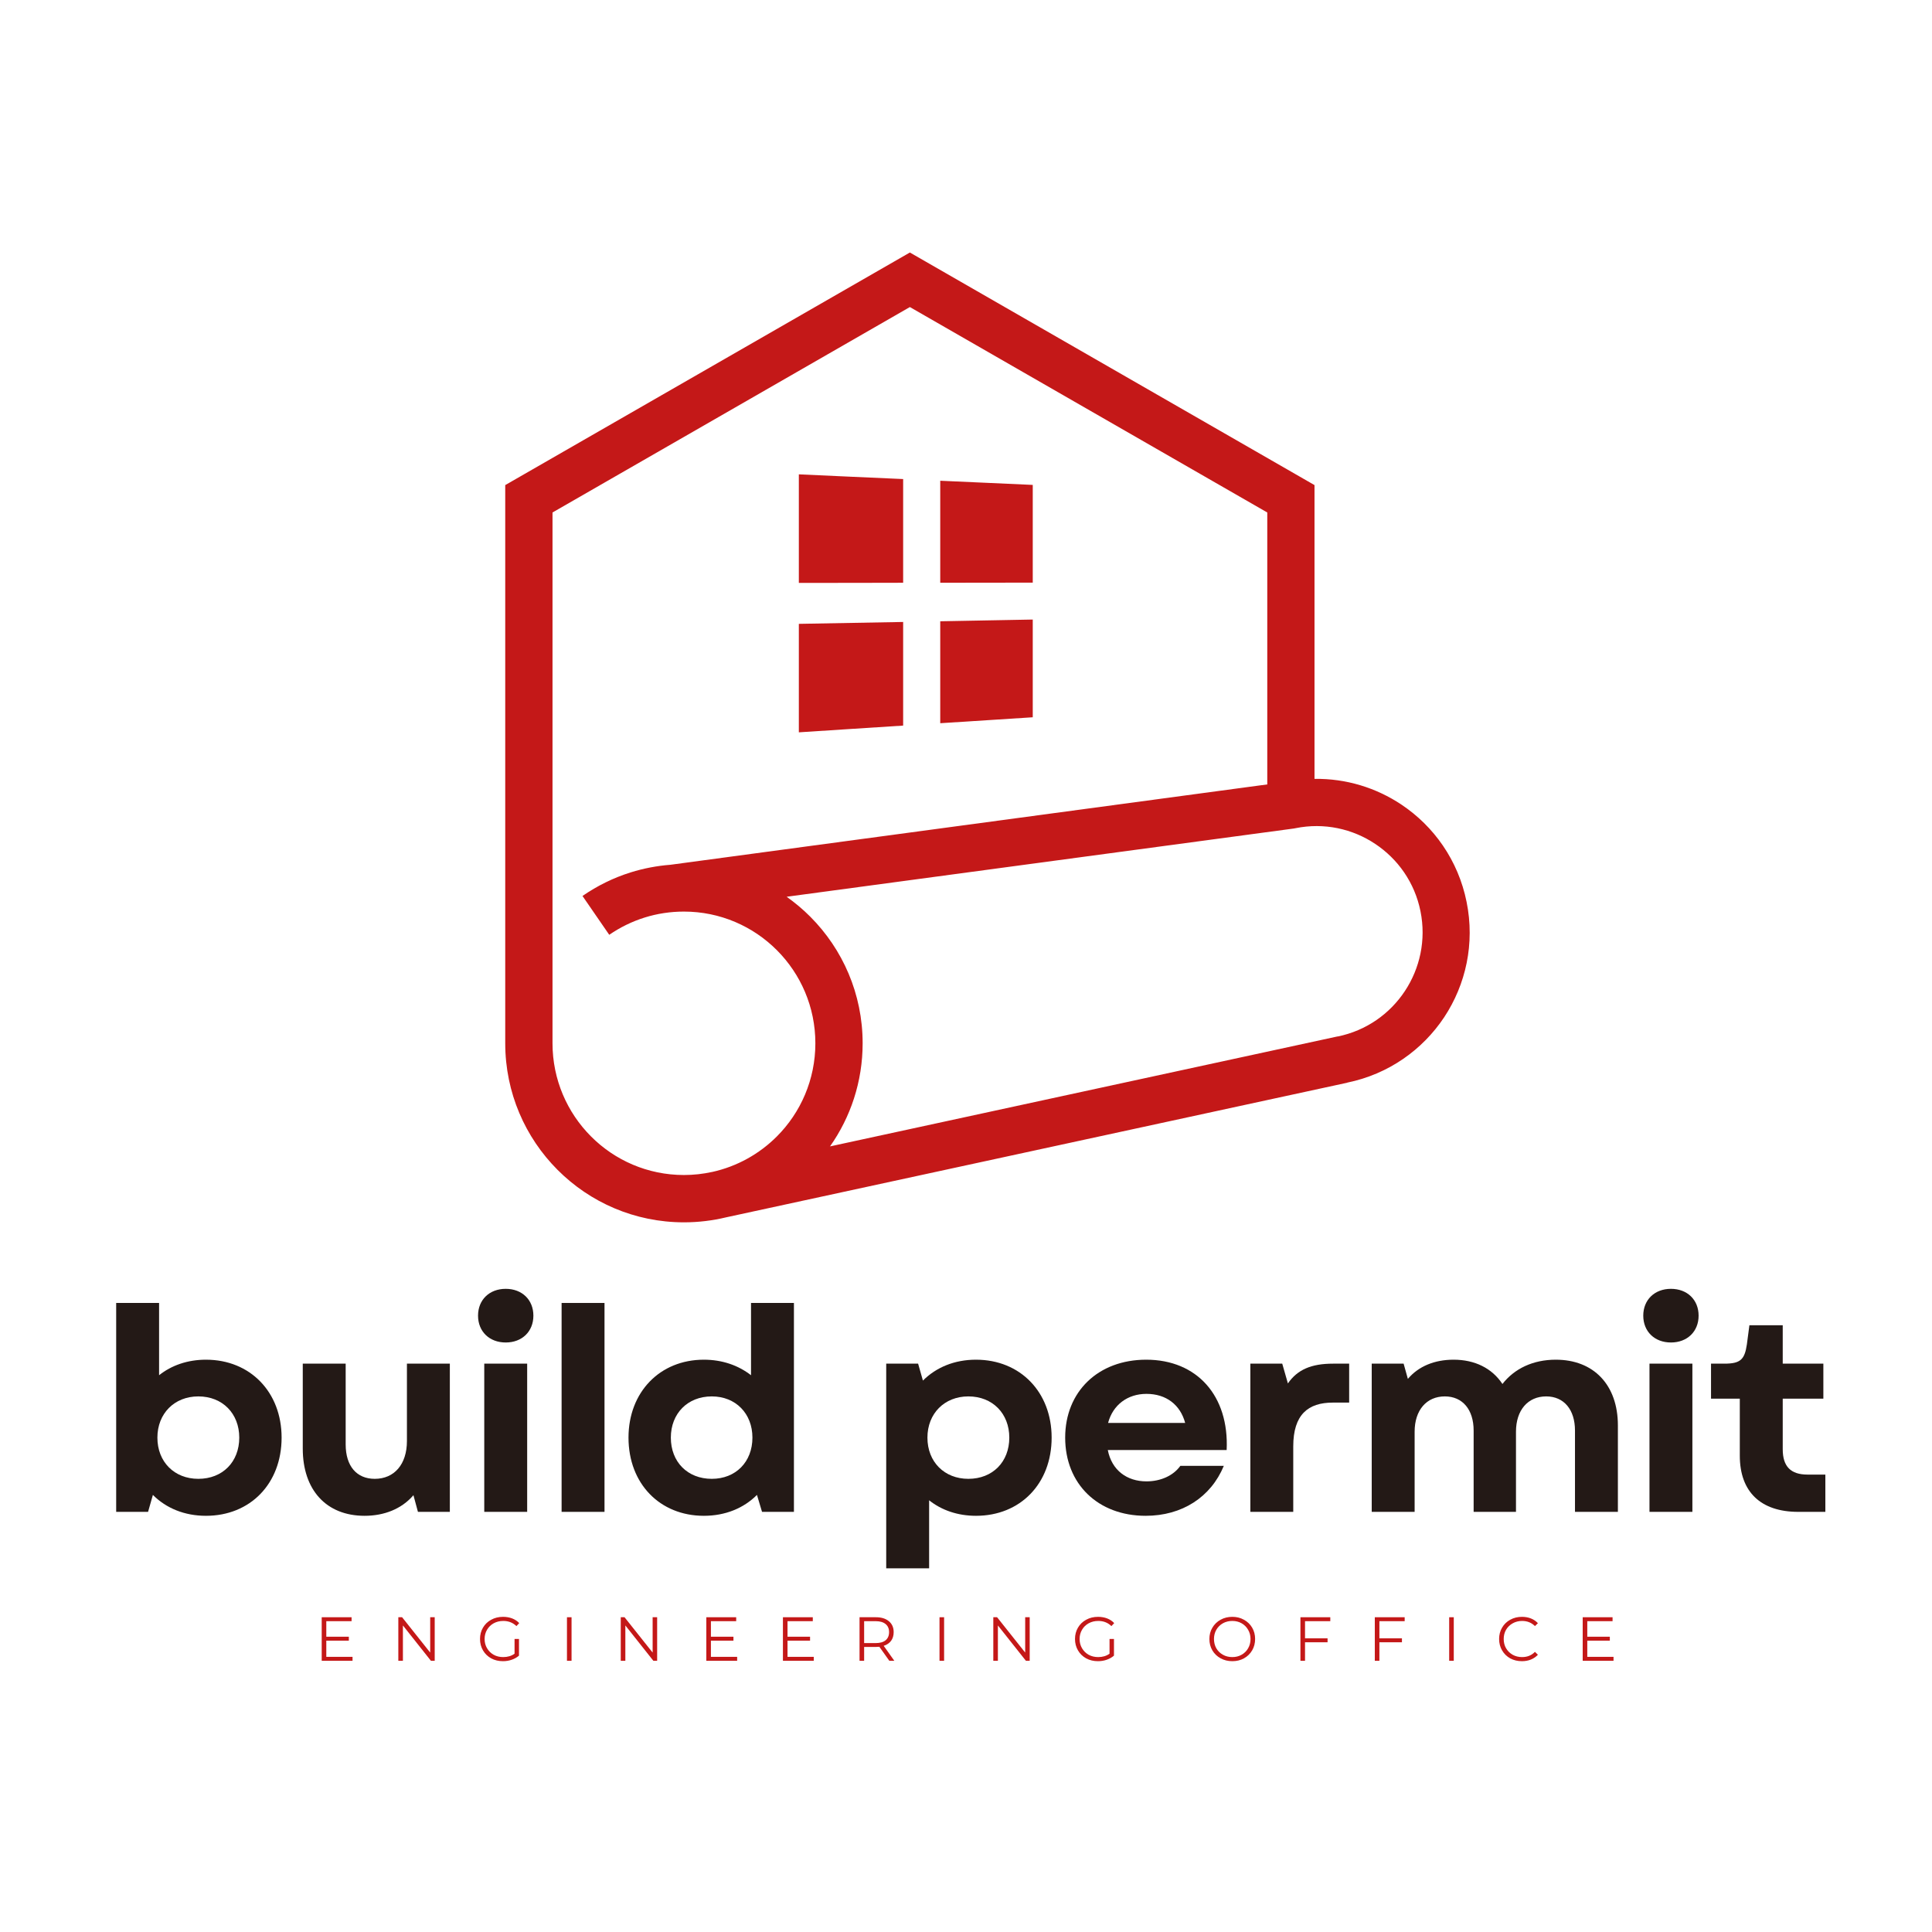
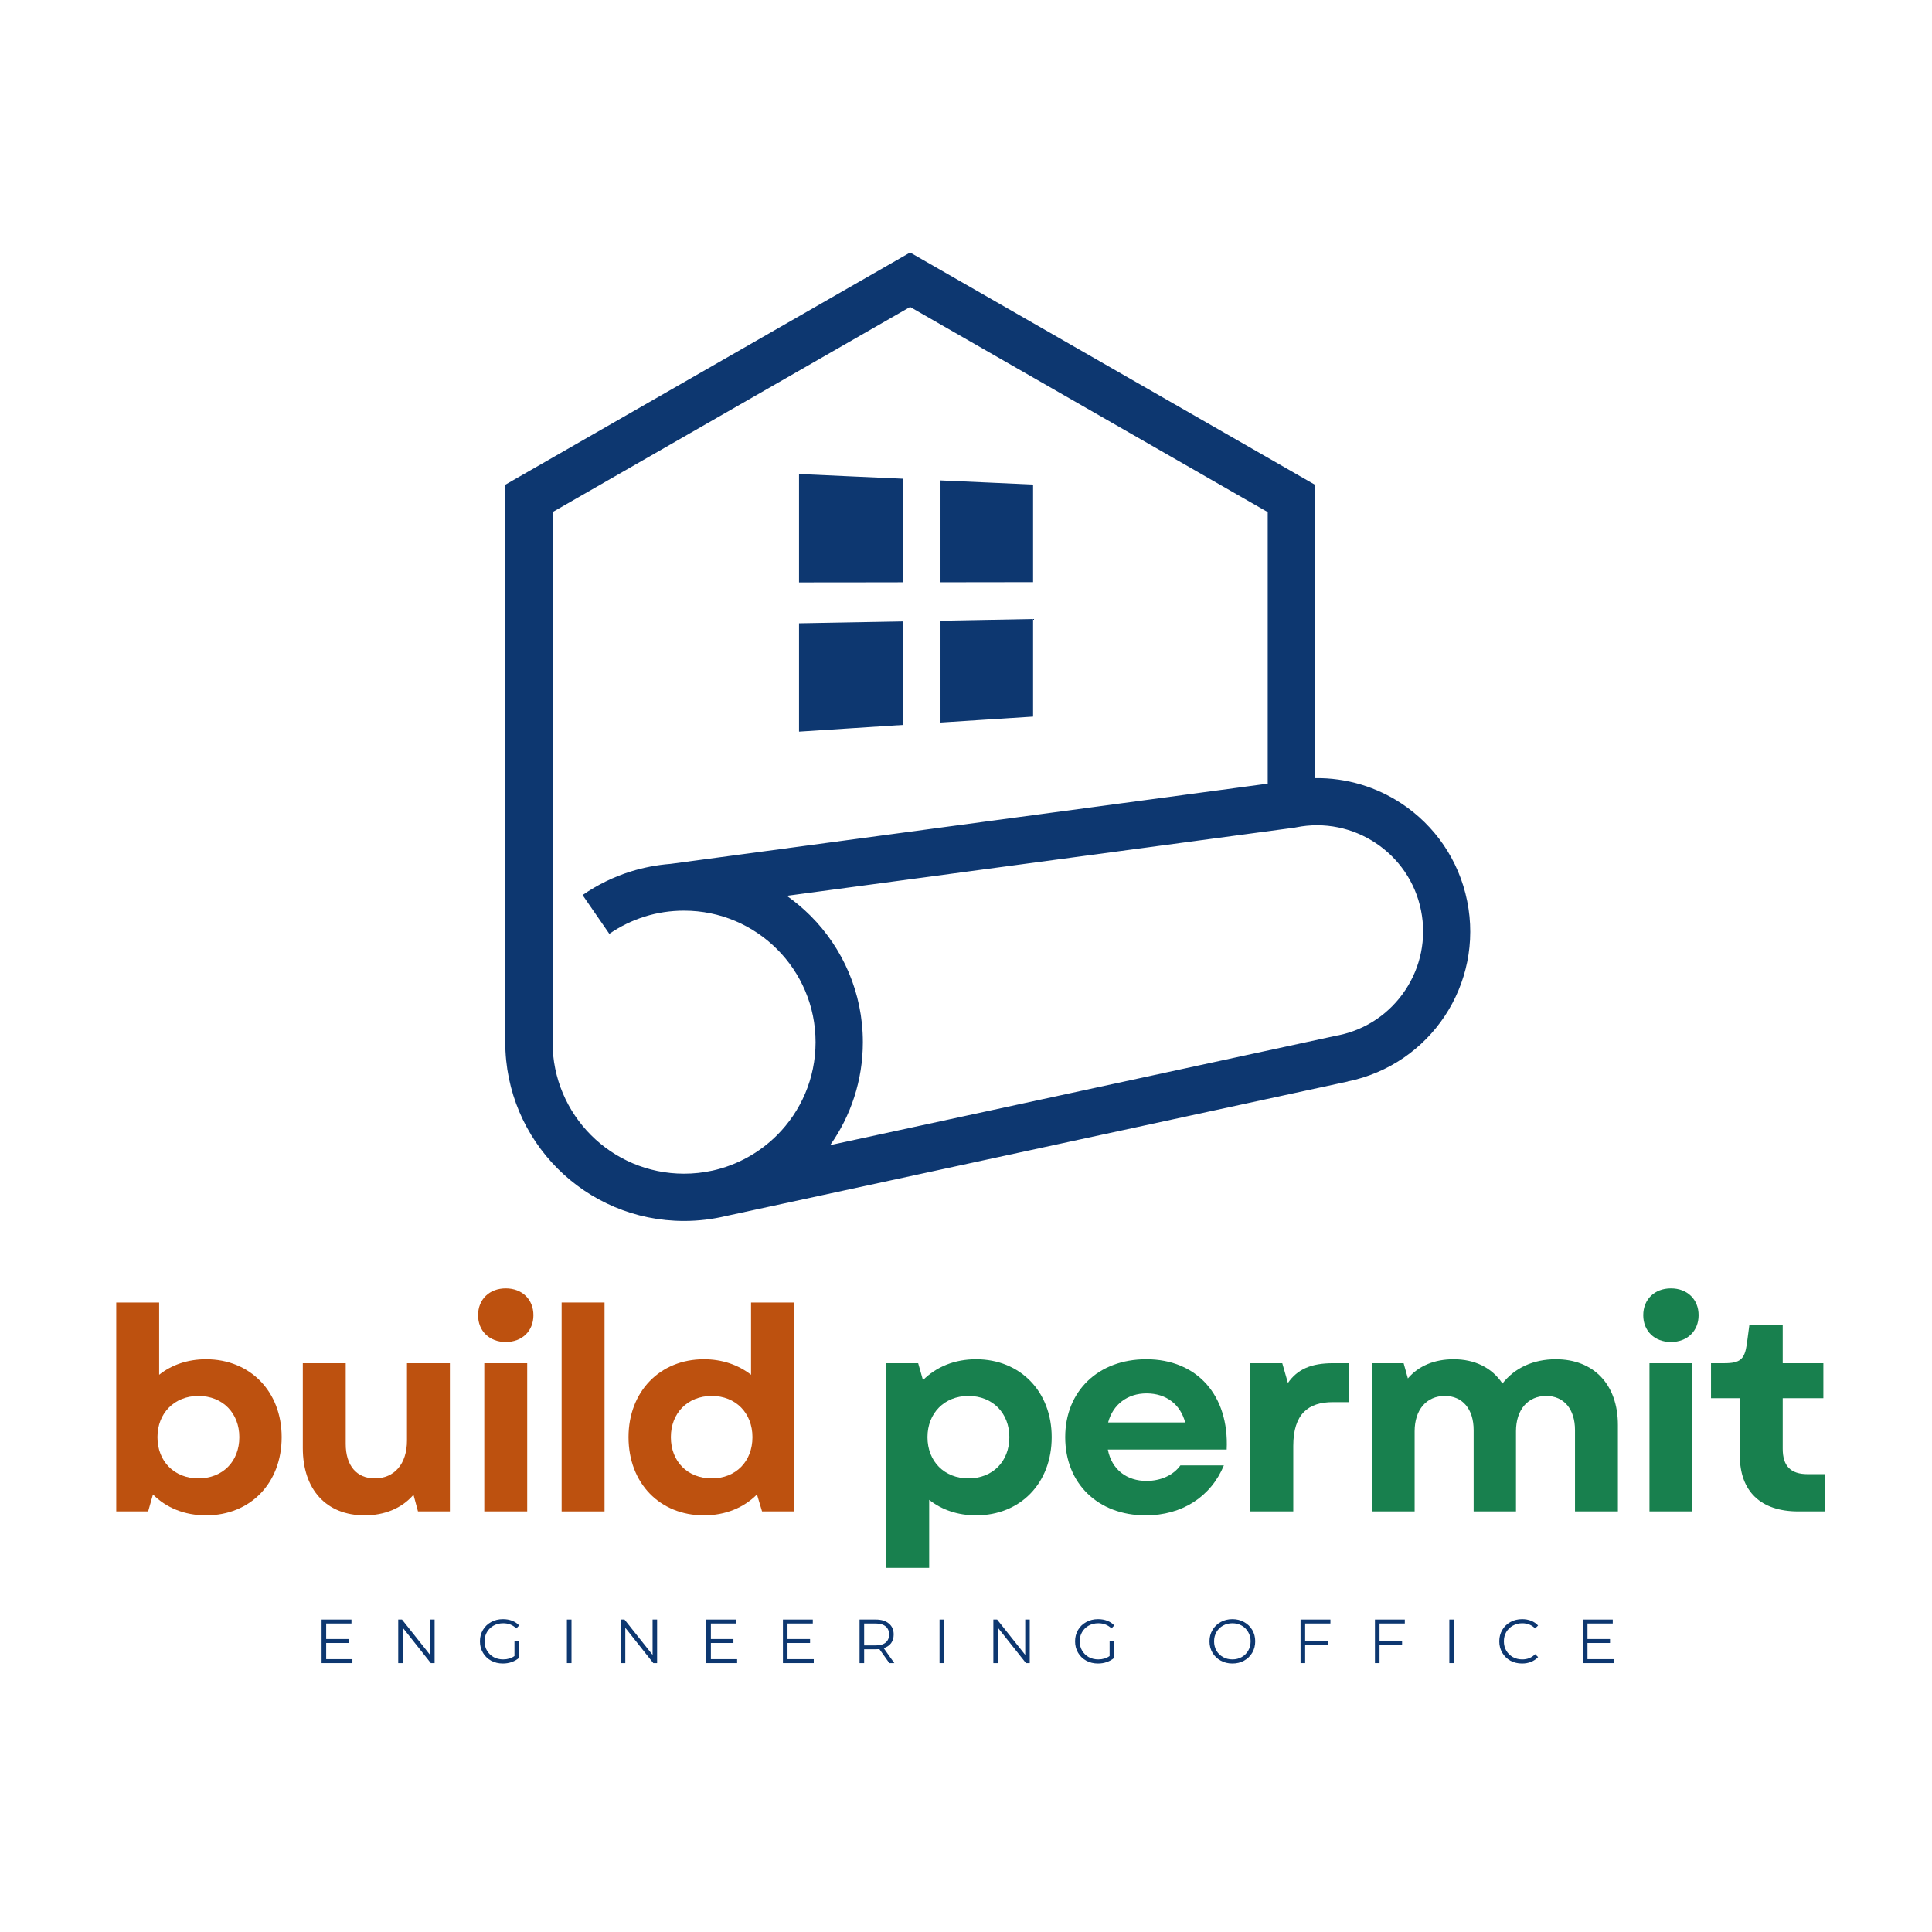
<svg xmlns="http://www.w3.org/2000/svg" width="500" zoomAndPan="magnify" viewBox="0 0 375 375" height="500" preserveAspectRatio="xMidYMid meet" version="1.0">
  <defs>
    <g />
-     <clipPath id="c6993945dd">
-       <path d="M 98.082 49.012 L 286 49.012 L 286 237.262 L 98.082 237.262 Z M 98.082 49.012 " clip-rule="nonzero" />
+     <clipPath id="a5adce9430">
+       <path d="M 98.082 49.012 L 286 49.012 L 286 237 L 98.082 237 Z M 98.082 49.012 " clip-rule="nonzero" />
    </clipPath>
  </defs>
-   <g fill="#231916" fill-opacity="1">
-     <g transform="translate(18.38607, 293.4508)">
+   <g fill="#bd510f" fill-opacity="1">
+     <g transform="translate(18.39853, 293.3631)">
      <g>
        <path d="M 21.59 0.766 C 30.191 0.766 36.273 -5.48 36.273 -14.41 C 36.273 -23.234 30.191 -29.535 21.59 -29.535 C 18.027 -29.535 14.902 -28.438 12.492 -26.52 L 12.492 -40.547 L 4.164 -40.547 L 4.164 0 L 10.355 0 L 11.289 -3.289 C 13.863 -0.711 17.426 0.766 21.59 0.766 Z M 12.164 -14.41 C 12.164 -19.07 15.453 -22.41 20.109 -22.41 C 24.82 -22.41 28.055 -19.07 28.055 -14.41 C 28.055 -9.699 24.82 -6.41 20.109 -6.41 C 15.453 -6.41 12.164 -9.699 12.164 -14.41 Z M 12.164 -14.41 " />
      </g>
    </g>
  </g>
-   <g fill="#231916" fill-opacity="1">
-     <g transform="translate(55.14947, 293.4508)">
+   <g fill="#bd510f" fill-opacity="1">
+     <g transform="translate(55.15891, 293.3631)">
      <g>
        <path d="M 15.617 0.766 C 19.398 0.766 22.793 -0.547 25.098 -3.234 L 25.973 0 L 32.164 0 L 32.164 -28.766 L 23.836 -28.766 L 23.836 -13.754 C 23.836 -9.207 21.371 -6.41 17.59 -6.41 C 14.082 -6.41 11.945 -8.875 11.945 -13.098 L 11.945 -28.766 L 3.617 -28.766 L 3.617 -12.273 C 3.617 -4.273 8.164 0.766 15.617 0.766 Z M 15.617 0.766 " />
      </g>
    </g>
  </g>
-   <g fill="#231916" fill-opacity="1">
-     <g transform="translate(89.83085, 293.4508)">
-       <g>
-         <path d="M 4.164 0 L 12.492 0 L 12.492 -28.766 L 4.164 -28.766 Z M 2.957 -38.082 C 2.957 -35.012 5.152 -32.875 8.328 -32.875 C 11.508 -32.875 13.699 -35.012 13.699 -38.082 C 13.699 -41.152 11.508 -43.289 8.328 -43.289 C 5.152 -43.289 2.957 -41.152 2.957 -38.082 Z M 2.957 -38.082 " />
-       </g>
-     </g>
-   </g>
-   <g fill="#231916" fill-opacity="1">
-     <g transform="translate(104.8428, 293.4508)">
+   <g fill="#bd510f" fill-opacity="1">
+     <g transform="translate(89.83746, 293.3631)">
+       <g>
+         <path d="M 4.164 0 L 12.492 0 L 12.492 -28.766 L 4.164 -28.766 Z M 2.957 -38.082 C 2.957 -35.016 5.152 -32.879 8.328 -32.879 C 11.508 -32.879 13.699 -35.016 13.699 -38.082 C 13.699 -41.152 11.508 -43.289 8.328 -43.289 C 5.152 -43.289 2.957 -41.152 2.957 -38.082 Z M 2.957 -38.082 " />
+       </g>
+     </g>
+   </g>
+   <g fill="#bd510f" fill-opacity="1">
+     <g transform="translate(104.8481, 293.3631)">
      <g>
        <path d="M 4.164 0 L 12.492 0 L 12.492 -40.547 L 4.164 -40.547 Z M 4.164 0 " />
      </g>
    </g>
  </g>
-   <g fill="#231916" fill-opacity="1">
-     <g transform="translate(119.8548, 293.4508)">
-       <g>
-         <path d="M 16.766 0.766 C 20.93 0.766 24.492 -0.711 27.07 -3.289 L 28.055 0 L 34.246 0 L 34.246 -40.547 L 25.918 -40.547 L 25.918 -26.52 C 23.453 -28.438 20.328 -29.535 16.766 -29.535 C 8.219 -29.535 2.137 -23.234 2.137 -14.41 C 2.137 -5.48 8.219 0.766 16.766 0.766 Z M 10.355 -14.41 C 10.355 -19.07 13.59 -22.41 18.301 -22.41 C 22.957 -22.41 26.191 -19.07 26.191 -14.41 C 26.191 -9.699 22.957 -6.41 18.301 -6.41 C 13.59 -6.41 10.355 -9.699 10.355 -14.41 Z M 10.355 -14.41 " />
-       </g>
-     </g>
-   </g>
-   <g fill="#231916" fill-opacity="1">
-     <g transform="translate(156.6182, 293.4508)">
+   <g fill="#bd510f" fill-opacity="1">
+     <g transform="translate(119.8588, 293.3631)">
+       <g>
+         <path d="M 16.766 0.766 C 20.934 0.766 24.492 -0.711 27.07 -3.289 L 28.055 0 L 34.246 0 L 34.246 -40.547 L 25.918 -40.547 L 25.918 -26.52 C 23.453 -28.438 20.328 -29.535 16.766 -29.535 C 8.219 -29.535 2.137 -23.234 2.137 -14.41 C 2.137 -5.48 8.219 0.766 16.766 0.766 Z M 10.355 -14.41 C 10.355 -19.07 13.59 -22.41 18.301 -22.41 C 22.961 -22.41 26.191 -19.07 26.191 -14.41 C 26.191 -9.699 22.961 -6.41 18.301 -6.41 C 13.59 -6.41 10.355 -9.699 10.355 -14.41 Z M 10.355 -14.41 " />
+       </g>
+     </g>
+   </g>
+   <g fill="#bd510f" fill-opacity="1">
+     <g transform="translate(156.6192, 293.3631)">
      <g />
    </g>
  </g>
-   <g fill="#231916" fill-opacity="1">
-     <g transform="translate(167.8497, 293.4508)">
-       <g>
-         <path d="M 21.59 0.766 C 30.191 0.766 36.273 -5.48 36.273 -14.41 C 36.273 -23.234 30.191 -29.535 21.59 -29.535 C 17.426 -29.535 13.863 -28.055 11.289 -25.48 L 10.355 -28.766 L 4.164 -28.766 L 4.164 10.957 L 12.492 10.957 L 12.492 -2.246 C 14.902 -0.328 18.027 0.766 21.59 0.766 Z M 12.164 -14.41 C 12.164 -19.07 15.453 -22.41 20.109 -22.41 C 24.82 -22.41 28.055 -19.07 28.055 -14.41 C 28.055 -9.699 24.82 -6.41 20.109 -6.41 C 15.453 -6.41 12.164 -9.699 12.164 -14.41 Z M 12.164 -14.41 " />
-       </g>
-     </g>
-   </g>
-   <g fill="#231916" fill-opacity="1">
-     <g transform="translate(204.6131, 293.4508)">
-       <g>
-         <path d="M 17.754 0.766 C 24.82 0.766 30.41 -2.848 32.93 -8.93 L 24.492 -8.93 C 23.125 -7.016 20.656 -5.918 17.918 -5.918 C 14.137 -5.918 11.18 -8.055 10.41 -12 L 33.48 -12 C 33.973 -22.52 27.727 -29.535 17.863 -29.535 C 8.547 -29.535 2.137 -23.344 2.137 -14.41 C 2.137 -5.426 8.492 0.766 17.754 0.766 Z M 10.465 -17.262 C 11.398 -20.766 14.246 -22.902 17.918 -22.902 C 21.754 -22.902 24.492 -20.766 25.426 -17.262 Z M 10.465 -17.262 " />
-       </g>
-     </g>
-   </g>
-   <g fill="#231916" fill-opacity="1">
-     <g transform="translate(238.5274, 293.4508)">
-       <g>
-         <path d="M 4.164 0 L 12.492 0 L 12.492 -12.711 C 12.492 -18.902 15.398 -21.207 20.164 -21.207 L 23.344 -21.207 L 23.344 -28.766 L 20.219 -28.766 C 16 -28.766 13.316 -27.617 11.453 -24.93 L 10.355 -28.766 L 4.164 -28.766 Z M 4.164 0 " />
-       </g>
-     </g>
-   </g>
-   <g fill="#231916" fill-opacity="1">
-     <g transform="translate(262.0866, 293.4508)">
+   <g fill="#18804e" fill-opacity="1">
+     <g transform="translate(167.8595, 293.3631)">
+       <g>
+         <path d="M 21.59 0.766 C 30.191 0.766 36.273 -5.48 36.273 -14.41 C 36.273 -23.234 30.191 -29.535 21.59 -29.535 C 17.426 -29.535 13.863 -28.055 11.289 -25.48 L 10.355 -28.766 L 4.164 -28.766 L 4.164 10.961 L 12.492 10.961 L 12.492 -2.246 C 14.902 -0.328 18.027 0.766 21.59 0.766 Z M 12.164 -14.41 C 12.164 -19.07 15.453 -22.41 20.109 -22.41 C 24.82 -22.41 28.055 -19.07 28.055 -14.41 C 28.055 -9.699 24.82 -6.41 20.109 -6.41 C 15.453 -6.41 12.164 -9.699 12.164 -14.41 Z M 12.164 -14.41 " />
+       </g>
+     </g>
+   </g>
+   <g fill="#18804e" fill-opacity="1">
+     <g transform="translate(204.6198, 293.3631)">
+       <g>
+         <path d="M 17.754 0.766 C 24.82 0.766 30.41 -2.848 32.934 -8.93 L 24.492 -8.93 C 23.125 -7.016 20.656 -5.918 17.918 -5.918 C 14.137 -5.918 11.18 -8.055 10.41 -12 L 33.48 -12 C 33.973 -22.52 27.727 -29.535 17.863 -29.535 C 8.547 -29.535 2.137 -23.344 2.137 -14.41 C 2.137 -5.426 8.492 0.766 17.754 0.766 Z M 10.465 -17.262 C 11.398 -20.766 14.246 -22.906 17.918 -22.906 C 21.754 -22.906 24.492 -20.766 25.426 -17.262 Z M 10.465 -17.262 " />
+       </g>
+     </g>
+   </g>
+   <g fill="#18804e" fill-opacity="1">
+     <g transform="translate(238.5314, 293.3631)">
+       <g>
+         <path d="M 4.164 0 L 12.492 0 L 12.492 -12.711 C 12.492 -18.902 15.398 -21.207 20.164 -21.207 L 23.344 -21.207 L 23.344 -28.766 L 20.219 -28.766 C 16 -28.766 13.316 -27.617 11.453 -24.934 L 10.355 -28.766 L 4.164 -28.766 Z M 4.164 0 " />
+       </g>
+     </g>
+   </g>
+   <g fill="#18804e" fill-opacity="1">
+     <g transform="translate(262.0885, 293.3631)">
      <g>
        <path d="M 4.164 0 L 12.492 0 L 12.492 -15.562 C 12.492 -19.727 14.793 -22.41 18.355 -22.41 C 21.809 -22.41 23.945 -19.836 23.945 -15.781 L 23.945 0 L 32.164 0 L 32.164 -15.562 C 32.164 -19.727 34.465 -22.41 38.027 -22.41 C 41.48 -22.41 43.617 -19.836 43.617 -15.781 L 43.617 0 L 51.945 0 L 51.945 -16.766 C 51.945 -24.656 47.234 -29.535 39.891 -29.535 C 35.508 -29.535 31.891 -27.836 29.535 -24.82 C 27.508 -27.891 24.164 -29.535 20.055 -29.535 C 16.383 -29.535 13.262 -28.273 11.18 -25.809 L 10.355 -28.766 L 4.164 -28.766 Z M 4.164 0 " />
      </g>
    </g>
  </g>
-   <g fill="#231916" fill-opacity="1">
-     <g transform="translate(315.9991, 293.4508)">
-       <g>
-         <path d="M 4.164 0 L 12.492 0 L 12.492 -28.766 L 4.164 -28.766 Z M 2.957 -38.082 C 2.957 -35.012 5.152 -32.875 8.328 -32.875 C 11.508 -32.875 13.699 -35.012 13.699 -38.082 C 13.699 -41.152 11.508 -43.289 8.328 -43.289 C 5.152 -43.289 2.957 -41.152 2.957 -38.082 Z M 2.957 -38.082 " />
-       </g>
-     </g>
-   </g>
-   <g fill="#231916" fill-opacity="1">
-     <g transform="translate(331.011, 293.4508)">
-       <g>
-         <path d="M 18.027 0 L 23.289 0 L 23.289 -7.234 L 19.836 -7.234 C 16.547 -7.234 15.016 -8.82 15.016 -12.164 L 15.016 -21.973 L 22.902 -21.973 L 22.902 -28.766 L 15.016 -28.766 L 15.016 -36.219 L 8.547 -36.219 L 8.055 -32.492 C 7.617 -29.535 6.793 -28.766 3.672 -28.766 L 1.098 -28.766 L 1.098 -21.973 L 6.684 -21.973 L 6.684 -10.902 C 6.684 -3.891 10.738 0 18.027 0 Z M 18.027 0 " />
-       </g>
-     </g>
-   </g>
-   <g fill="#c41818" fill-opacity="1">
-     <g transform="translate(61.06907, 322.3578)">
-       <g>
-         <path d="M 7.359 -0.766 L 7.359 0 L 1.375 0 L 1.375 -8.453 L 7.172 -8.453 L 7.172 -7.688 L 2.266 -7.688 L 2.266 -4.672 L 6.641 -4.672 L 6.641 -3.906 L 2.266 -3.906 L 2.266 -0.766 Z M 7.359 -0.766 " />
-       </g>
-     </g>
-   </g>
-   <g fill="#c41818" fill-opacity="1">
-     <g transform="translate(75.93916, 322.3578)">
+   <g fill="#18804e" fill-opacity="1">
+     <g transform="translate(315.9967, 293.3631)">
+       <g>
+         <path d="M 4.164 0 L 12.492 0 L 12.492 -28.766 L 4.164 -28.766 Z M 2.957 -38.082 C 2.957 -35.016 5.152 -32.879 8.328 -32.879 C 11.508 -32.879 13.699 -35.016 13.699 -38.082 C 13.699 -41.152 11.508 -43.289 8.328 -43.289 C 5.152 -43.289 2.957 -41.152 2.957 -38.082 Z M 2.957 -38.082 " />
+       </g>
+     </g>
+   </g>
+   <g fill="#18804e" fill-opacity="1">
+     <g transform="translate(331.0073, 293.3631)">
+       <g>
+         <path d="M 18.027 0 L 23.289 0 L 23.289 -7.234 L 19.836 -7.234 C 16.547 -7.234 15.016 -8.82 15.016 -12.164 L 15.016 -21.973 L 22.906 -21.973 L 22.906 -28.766 L 15.016 -28.766 L 15.016 -36.219 L 8.547 -36.219 L 8.055 -32.492 C 7.617 -29.535 6.793 -28.766 3.672 -28.766 L 1.098 -28.766 L 1.098 -21.973 L 6.684 -21.973 L 6.684 -10.902 C 6.684 -3.891 10.738 0 18.027 0 Z M 18.027 0 " />
+       </g>
+     </g>
+   </g>
+   <g fill="#0d3770" fill-opacity="1">
+     <g transform="translate(61.04573, 322.8073)">
+       <g>
+         <path d="M 7.359 -0.766 L 7.359 0 L 1.375 0 L 1.375 -8.453 L 7.172 -8.453 L 7.172 -7.688 L 2.266 -7.688 L 2.266 -4.672 L 6.641 -4.672 L 6.641 -3.906 L 2.266 -3.906 L 2.266 -0.766 Z M 7.359 -0.766 " />
+       </g>
+     </g>
+   </g>
+   <g fill="#0d3770" fill-opacity="1">
+     <g transform="translate(75.91958, 322.8073)">
      <g>
        <path d="M 8.438 -8.453 L 8.438 0 L 7.703 0 L 2.266 -6.859 L 2.266 0 L 1.375 0 L 1.375 -8.453 L 2.109 -8.453 L 7.562 -1.594 L 7.562 -8.453 Z M 8.438 -8.453 " />
      </g>
    </g>
  </g>
-   <g fill="#c41818" fill-opacity="1">
-     <g transform="translate(92.54655, 322.3578)">
+   <g fill="#0d3770" fill-opacity="1">
+     <g transform="translate(92.53154, 322.8073)">
      <g>
        <path d="M 7.328 -4.234 L 8.188 -4.234 L 8.188 -1 C 7.789 -0.656 7.32 -0.391 6.781 -0.203 C 6.25 -0.016 5.68 0.078 5.078 0.078 C 4.234 0.078 3.473 -0.102 2.797 -0.469 C 2.117 -0.844 1.586 -1.359 1.203 -2.016 C 0.816 -2.672 0.625 -3.41 0.625 -4.234 C 0.625 -5.047 0.816 -5.781 1.203 -6.438 C 1.586 -7.094 2.117 -7.602 2.797 -7.969 C 3.473 -8.344 4.238 -8.531 5.094 -8.531 C 5.738 -8.531 6.332 -8.426 6.875 -8.219 C 7.414 -8.008 7.867 -7.707 8.234 -7.312 L 7.688 -6.734 C 7.008 -7.398 6.16 -7.734 5.141 -7.734 C 4.453 -7.734 3.832 -7.582 3.281 -7.281 C 2.727 -6.977 2.297 -6.555 1.984 -6.016 C 1.672 -5.484 1.516 -4.891 1.516 -4.234 C 1.516 -3.566 1.672 -2.969 1.984 -2.438 C 2.297 -1.906 2.723 -1.484 3.266 -1.172 C 3.816 -0.867 4.438 -0.719 5.125 -0.719 C 5.988 -0.719 6.723 -0.938 7.328 -1.375 Z M 7.328 -4.234 " />
      </g>
    </g>
  </g>
-   <g fill="#c41818" fill-opacity="1">
-     <g transform="translate(108.6714, 322.3578)">
+   <g fill="#0d3770" fill-opacity="1">
+     <g transform="translate(108.6607, 322.8073)">
      <g>
        <path d="M 1.375 -8.453 L 2.266 -8.453 L 2.266 0 L 1.375 0 Z M 1.375 -8.453 " />
      </g>
    </g>
  </g>
-   <g fill="#c41818" fill-opacity="1">
-     <g transform="translate(119.1137, 322.3578)">
+   <g fill="#0d3770" fill-opacity="1">
+     <g transform="translate(119.1047, 322.8073)">
      <g>
        <path d="M 8.438 -8.453 L 8.438 0 L 7.703 0 L 2.266 -6.859 L 2.266 0 L 1.375 0 L 1.375 -8.453 L 2.109 -8.453 L 7.562 -1.594 L 7.562 -8.453 Z M 8.438 -8.453 " />
      </g>
    </g>
  </g>
-   <g fill="#c41818" fill-opacity="1">
-     <g transform="translate(135.7211, 322.3578)">
-       <g>
-         <path d="M 7.359 -0.766 L 7.359 0 L 1.375 0 L 1.375 -8.453 L 7.172 -8.453 L 7.172 -7.688 L 2.266 -7.688 L 2.266 -4.672 L 6.641 -4.672 L 6.641 -3.906 L 2.266 -3.906 L 2.266 -0.766 Z M 7.359 -0.766 " />
-       </g>
-     </g>
-   </g>
-   <g fill="#c41818" fill-opacity="1">
-     <g transform="translate(150.5912, 322.3578)">
-       <g>
-         <path d="M 7.359 -0.766 L 7.359 0 L 1.375 0 L 1.375 -8.453 L 7.172 -8.453 L 7.172 -7.688 L 2.266 -7.688 L 2.266 -4.672 L 6.641 -4.672 L 6.641 -3.906 L 2.266 -3.906 L 2.266 -0.766 Z M 7.359 -0.766 " />
-       </g>
-     </g>
-   </g>
-   <g fill="#c41818" fill-opacity="1">
-     <g transform="translate(165.4613, 322.3578)">
+   <g fill="#0d3770" fill-opacity="1">
+     <g transform="translate(135.7167, 322.8073)">
+       <g>
+         <path d="M 7.359 -0.766 L 7.359 0 L 1.375 0 L 1.375 -8.453 L 7.172 -8.453 L 7.172 -7.688 L 2.266 -7.688 L 2.266 -4.672 L 6.641 -4.672 L 6.641 -3.906 L 2.266 -3.906 L 2.266 -0.766 Z M 7.359 -0.766 " />
+       </g>
+     </g>
+   </g>
+   <g fill="#0d3770" fill-opacity="1">
+     <g transform="translate(150.5906, 322.8073)">
+       <g>
+         <path d="M 7.359 -0.766 L 7.359 0 L 1.375 0 L 1.375 -8.453 L 7.172 -8.453 L 7.172 -7.688 L 2.266 -7.688 L 2.266 -4.672 L 6.641 -4.672 L 6.641 -3.906 L 2.266 -3.906 L 2.266 -0.766 Z M 7.359 -0.766 " />
+       </g>
+     </g>
+   </g>
+   <g fill="#0d3770" fill-opacity="1">
+     <g transform="translate(165.4644, 322.8073)">
      <g>
        <path d="M 7.156 0 L 5.219 -2.719 C 5 -2.695 4.773 -2.688 4.547 -2.688 L 2.266 -2.688 L 2.266 0 L 1.375 0 L 1.375 -8.453 L 4.547 -8.453 C 5.617 -8.453 6.461 -8.191 7.078 -7.672 C 7.691 -7.16 8 -6.457 8 -5.562 C 8 -4.895 7.832 -4.332 7.5 -3.875 C 7.164 -3.426 6.688 -3.102 6.062 -2.906 L 8.125 0 Z M 4.516 -3.438 C 5.348 -3.438 5.988 -3.617 6.438 -3.984 C 6.883 -4.359 7.109 -4.883 7.109 -5.562 C 7.109 -6.238 6.883 -6.758 6.438 -7.125 C 5.988 -7.5 5.348 -7.688 4.516 -7.688 L 2.266 -7.688 L 2.266 -3.438 Z M 4.516 -3.438 " />
      </g>
    </g>
  </g>
-   <g fill="#c41818" fill-opacity="1">
-     <g transform="translate(180.9829, 322.3578)">
+   <g fill="#0d3770" fill-opacity="1">
+     <g transform="translate(180.99, 322.8073)">
      <g>
        <path d="M 1.375 -8.453 L 2.266 -8.453 L 2.266 0 L 1.375 0 Z M 1.375 -8.453 " />
      </g>
    </g>
  </g>
-   <g fill="#c41818" fill-opacity="1">
-     <g transform="translate(191.4252, 322.3578)">
+   <g fill="#0d3770" fill-opacity="1">
+     <g transform="translate(191.4341, 322.8073)">
      <g>
        <path d="M 8.438 -8.453 L 8.438 0 L 7.703 0 L 2.266 -6.859 L 2.266 0 L 1.375 0 L 1.375 -8.453 L 2.109 -8.453 L 7.562 -1.594 L 7.562 -8.453 Z M 8.438 -8.453 " />
      </g>
    </g>
  </g>
-   <g fill="#c41818" fill-opacity="1">
-     <g transform="translate(208.0326, 322.3578)">
+   <g fill="#0d3770" fill-opacity="1">
+     <g transform="translate(208.0461, 322.8073)">
      <g>
        <path d="M 7.328 -4.234 L 8.188 -4.234 L 8.188 -1 C 7.789 -0.656 7.32 -0.391 6.781 -0.203 C 6.25 -0.016 5.68 0.078 5.078 0.078 C 4.234 0.078 3.473 -0.102 2.797 -0.469 C 2.117 -0.844 1.586 -1.359 1.203 -2.016 C 0.816 -2.672 0.625 -3.41 0.625 -4.234 C 0.625 -5.047 0.816 -5.781 1.203 -6.438 C 1.586 -7.094 2.117 -7.602 2.797 -7.969 C 3.473 -8.344 4.238 -8.531 5.094 -8.531 C 5.738 -8.531 6.332 -8.426 6.875 -8.219 C 7.414 -8.008 7.867 -7.707 8.234 -7.312 L 7.688 -6.734 C 7.008 -7.398 6.16 -7.734 5.141 -7.734 C 4.453 -7.734 3.832 -7.582 3.281 -7.281 C 2.727 -6.977 2.297 -6.555 1.984 -6.016 C 1.672 -5.484 1.516 -4.891 1.516 -4.234 C 1.516 -3.566 1.672 -2.969 1.984 -2.438 C 2.297 -1.906 2.723 -1.484 3.266 -1.172 C 3.816 -0.867 4.438 -0.719 5.125 -0.719 C 5.988 -0.719 6.723 -0.938 7.328 -1.375 Z M 7.328 -4.234 " />
      </g>
    </g>
  </g>
-   <g fill="#c41818" fill-opacity="1">
-     <g transform="translate(224.1574, 322.3578)">
+   <g fill="#0d3770" fill-opacity="1">
+     <g transform="translate(224.1752, 322.8073)">
      <g />
    </g>
  </g>
-   <g fill="#c41818" fill-opacity="1">
-     <g transform="translate(234.1172, 322.3578)">
+   <g fill="#0d3770" fill-opacity="1">
+     <g transform="translate(234.1365, 322.8073)">
      <g>
        <path d="M 5.078 0.078 C 4.234 0.078 3.473 -0.109 2.797 -0.484 C 2.117 -0.859 1.586 -1.367 1.203 -2.016 C 0.816 -2.672 0.625 -3.41 0.625 -4.234 C 0.625 -5.047 0.816 -5.773 1.203 -6.422 C 1.586 -7.078 2.117 -7.594 2.797 -7.969 C 3.473 -8.344 4.234 -8.531 5.078 -8.531 C 5.91 -8.531 6.66 -8.344 7.328 -7.969 C 8.004 -7.602 8.535 -7.094 8.922 -6.438 C 9.305 -5.781 9.5 -5.047 9.5 -4.234 C 9.5 -3.41 9.305 -2.672 8.922 -2.016 C 8.535 -1.359 8.004 -0.844 7.328 -0.469 C 6.66 -0.102 5.91 0.078 5.078 0.078 Z M 5.078 -0.719 C 5.742 -0.719 6.344 -0.867 6.875 -1.172 C 7.414 -1.473 7.836 -1.891 8.141 -2.422 C 8.453 -2.961 8.609 -3.566 8.609 -4.234 C 8.609 -4.891 8.453 -5.484 8.141 -6.016 C 7.836 -6.555 7.414 -6.977 6.875 -7.281 C 6.344 -7.582 5.742 -7.734 5.078 -7.734 C 4.398 -7.734 3.789 -7.582 3.25 -7.281 C 2.707 -6.977 2.281 -6.555 1.969 -6.016 C 1.664 -5.484 1.516 -4.891 1.516 -4.234 C 1.516 -3.566 1.664 -2.961 1.969 -2.422 C 2.281 -1.891 2.707 -1.473 3.25 -1.172 C 3.789 -0.867 4.398 -0.719 5.078 -0.719 Z M 5.078 -0.719 " />
      </g>
    </g>
  </g>
-   <g fill="#c41818" fill-opacity="1">
-     <g transform="translate(251.0382, 322.3578)">
+   <g fill="#0d3770" fill-opacity="1">
+     <g transform="translate(251.0623, 322.8073)">
      <g>
        <path d="M 2.266 -7.688 L 2.266 -4.359 L 6.641 -4.359 L 6.641 -3.594 L 2.266 -3.594 L 2.266 0 L 1.375 0 L 1.375 -8.453 L 7.172 -8.453 L 7.172 -7.688 Z M 2.266 -7.688 " />
      </g>
    </g>
  </g>
-   <g fill="#c41818" fill-opacity="1">
-     <g transform="translate(265.474, 322.3578)">
+   <g fill="#0d3770" fill-opacity="1">
+     <g transform="translate(265.5016, 322.8073)">
      <g>
        <path d="M 2.266 -7.688 L 2.266 -4.359 L 6.641 -4.359 L 6.641 -3.594 L 2.266 -3.594 L 2.266 0 L 1.375 0 L 1.375 -8.453 L 7.172 -8.453 L 7.172 -7.688 Z M 2.266 -7.688 " />
      </g>
    </g>
  </g>
-   <g fill="#c41818" fill-opacity="1">
-     <g transform="translate(279.9098, 322.3578)">
+   <g fill="#0d3770" fill-opacity="1">
+     <g transform="translate(279.9409, 322.8073)">
      <g>
        <path d="M 1.375 -8.453 L 2.266 -8.453 L 2.266 0 L 1.375 0 Z M 1.375 -8.453 " />
      </g>
    </g>
  </g>
-   <g fill="#c41818" fill-opacity="1">
-     <g transform="translate(290.3521, 322.3578)">
+   <g fill="#0d3770" fill-opacity="1">
+     <g transform="translate(290.3849, 322.8073)">
      <g>
        <path d="M 5.047 0.078 C 4.211 0.078 3.457 -0.102 2.781 -0.469 C 2.113 -0.844 1.586 -1.359 1.203 -2.016 C 0.816 -2.672 0.625 -3.41 0.625 -4.234 C 0.625 -5.047 0.816 -5.781 1.203 -6.438 C 1.586 -7.094 2.113 -7.602 2.781 -7.969 C 3.457 -8.344 4.219 -8.531 5.062 -8.531 C 5.688 -8.531 6.266 -8.426 6.797 -8.219 C 7.328 -8.008 7.781 -7.703 8.156 -7.297 L 7.578 -6.734 C 6.922 -7.398 6.086 -7.734 5.078 -7.734 C 4.41 -7.734 3.801 -7.578 3.25 -7.266 C 2.707 -6.961 2.281 -6.547 1.969 -6.016 C 1.664 -5.484 1.516 -4.891 1.516 -4.234 C 1.516 -3.566 1.664 -2.969 1.969 -2.438 C 2.281 -1.906 2.707 -1.484 3.25 -1.172 C 3.801 -0.867 4.41 -0.719 5.078 -0.719 C 6.098 -0.719 6.93 -1.055 7.578 -1.734 L 8.156 -1.172 C 7.781 -0.766 7.32 -0.453 6.781 -0.234 C 6.25 -0.023 5.672 0.078 5.047 0.078 Z M 5.047 0.078 " />
      </g>
    </g>
  </g>
-   <g fill="#c41818" fill-opacity="1">
-     <g transform="translate(305.8254, 322.3578)">
-       <g>
-         <path d="M 7.359 -0.766 L 7.359 0 L 1.375 0 L 1.375 -8.453 L 7.172 -8.453 L 7.172 -7.688 L 2.266 -7.688 L 2.266 -4.672 L 6.641 -4.672 L 6.641 -3.906 L 2.266 -3.906 L 2.266 -0.766 Z M 7.359 -0.766 " />
-       </g>
-     </g>
-   </g>
-   <g clip-path="url(#c6993945dd)">
-     <path fill="#c41818" d="M 113.062 173.906 C 115.922 171.934 119.07 170.371 122.434 169.324 C 124.906 168.555 127.48 168.055 130.133 167.852 L 245.977 152.254 L 245.977 99.473 L 176.605 59.598 L 107.242 99.473 L 107.242 202.5 C 107.242 209.559 110.102 215.953 114.711 220.574 C 119.324 225.207 125.707 228.07 132.754 228.07 C 134.621 228.07 136.441 227.863 138.191 227.48 L 138.215 227.48 C 143.062 226.418 147.406 223.973 150.793 220.578 C 155.406 215.957 158.262 209.559 158.262 202.5 C 158.262 195.441 155.406 189.055 150.793 184.43 C 146.172 179.801 139.797 176.938 132.754 176.938 C 130.094 176.938 127.535 177.34 125.16 178.082 C 122.664 178.859 120.344 180.008 118.254 181.445 Z M 155.055 92.07 C 158.547 92.234 162 92.387 165.406 92.543 C 168.754 92.691 172.051 92.836 175.301 92.984 C 175.301 96.348 175.301 99.699 175.301 103.055 C 175.301 106.406 175.301 109.762 175.301 113.113 C 172.051 113.121 168.746 113.121 165.398 113.133 C 162 113.133 158.547 113.133 155.055 113.141 C 155.055 109.629 155.055 106.121 155.055 102.613 C 155.055 99.102 155.055 95.586 155.055 92.07 Z M 155.055 121.09 C 158.547 121.023 162 120.965 165.398 120.902 C 168.746 120.844 172.051 120.777 175.301 120.723 C 175.301 124.074 175.301 127.438 175.301 130.781 C 175.301 134.137 175.301 137.488 175.301 140.836 C 172.051 141.047 168.746 141.262 165.398 141.473 C 162 141.695 158.547 141.914 155.055 142.145 C 155.055 138.645 155.055 135.125 155.055 131.617 C 155.055 128.117 155.055 124.598 155.055 121.09 Z M 182.5 120.59 C 185.602 120.531 188.652 120.477 191.668 120.418 C 194.637 120.371 197.562 120.312 200.457 120.254 C 200.457 123.422 200.457 126.586 200.457 129.742 C 200.457 132.902 200.457 136.066 200.457 139.223 C 197.562 139.402 194.637 139.59 191.668 139.789 C 188.656 139.977 185.602 140.172 182.5 140.375 C 182.5 137.09 182.5 133.785 182.5 130.488 C 182.5 127.191 182.5 123.887 182.5 120.59 Z M 182.5 93.312 C 185.594 93.449 188.652 93.59 191.668 93.723 C 194.637 93.859 197.562 93.992 200.457 94.121 C 200.457 97.289 200.457 100.445 200.457 103.609 C 200.457 106.766 200.457 109.934 200.457 113.09 C 197.562 113.098 194.637 113.098 191.668 113.098 C 188.656 113.105 185.602 113.105 182.5 113.113 C 182.5 109.809 182.5 106.512 182.5 103.211 C 182.5 99.914 182.5 96.617 182.5 93.312 Z M 152.688 174.059 C 154.32 175.223 155.863 176.512 157.273 177.93 C 163.551 184.219 167.438 192.906 167.438 202.5 C 167.438 209.949 165.094 216.855 161.105 222.516 L 259.559 201.184 L 259.633 201.184 C 265.191 200.055 269.773 196.773 272.68 192.375 C 275.602 187.965 276.84 182.453 275.715 176.875 C 274.598 171.305 271.316 166.715 266.922 163.797 C 262.531 160.867 257.02 159.625 251.453 160.754 L 251.168 160.809 Z M 140.918 236.289 C 138.297 236.918 135.57 237.254 132.754 237.254 C 123.176 237.254 114.5 233.367 108.23 227.078 C 101.953 220.789 98.066 212.102 98.066 202.5 L 98.066 94.156 L 176.605 49.012 L 255.145 94.156 L 255.145 151.18 C 261.258 151.09 267.094 152.898 271.977 156.148 C 278.312 160.359 283.047 167 284.668 175.074 C 286.301 183.141 284.516 191.09 280.32 197.438 C 276.121 203.758 269.52 208.496 261.496 210.137 L 261.496 210.156 Z M 140.918 236.289 " fill-opacity="1" fill-rule="nonzero" />
+   <g fill="#0d3770" fill-opacity="1">
+     <g transform="translate(305.8623, 322.8073)">
+       <g>
+         <path d="M 7.359 -0.766 L 7.359 0 L 1.375 0 L 1.375 -8.453 L 7.172 -8.453 L 7.172 -7.688 L 2.266 -7.688 L 2.266 -4.672 L 6.641 -4.672 L 6.641 -3.906 L 2.266 -3.906 L 2.266 -0.766 Z M 7.359 -0.766 " />
+       </g>
+     </g>
+   </g>
+   <g clip-path="url(#a5adce9430)">
+     <path fill="#0d3770" d="M 113.074 173.727 C 115.934 171.758 119.086 170.195 122.449 169.152 C 124.926 168.383 127.5 167.887 130.152 167.68 L 246.062 152.105 L 246.062 99.398 L 176.652 59.582 L 107.25 99.398 L 107.25 202.281 C 107.25 209.328 110.109 215.715 114.723 220.332 C 119.34 224.953 125.727 227.812 132.777 227.812 C 134.645 227.812 136.469 227.609 138.215 227.227 L 138.238 227.227 C 143.09 226.164 147.438 223.719 150.828 220.332 C 155.441 215.715 158.301 209.328 158.301 202.281 C 158.301 195.23 155.441 188.852 150.828 184.238 C 146.203 179.613 139.824 176.758 132.777 176.758 C 130.113 176.758 127.555 177.156 125.18 177.898 C 122.68 178.676 120.359 179.82 118.27 181.258 Z M 155.09 92.008 C 158.586 92.172 162.039 92.324 165.445 92.48 C 168.793 92.629 172.094 92.773 175.344 92.922 C 175.344 96.277 175.344 99.629 175.344 102.977 C 175.344 106.324 175.344 109.676 175.344 113.023 C 172.094 113.031 168.785 113.031 165.438 113.039 C 162.039 113.039 158.586 113.039 155.09 113.047 C 155.09 109.543 155.09 106.039 155.09 102.535 C 155.09 99.031 155.09 95.52 155.09 92.008 Z M 155.09 120.984 C 158.586 120.922 162.039 120.863 165.438 120.797 C 168.785 120.742 172.094 120.676 175.344 120.617 C 175.344 123.969 175.344 127.324 175.344 130.664 C 175.344 134.016 175.344 137.363 175.344 140.703 C 172.094 140.914 168.785 141.129 165.438 141.34 C 162.039 141.562 158.586 141.781 155.09 142.012 C 155.09 138.516 155.09 135.004 155.09 131.5 C 155.09 128.004 155.09 124.492 155.09 120.984 Z M 182.551 120.488 C 185.652 120.43 188.707 120.375 191.723 120.316 C 194.695 120.266 197.621 120.211 200.52 120.152 C 200.52 123.312 200.52 126.473 200.52 129.629 C 200.52 132.781 200.52 135.941 200.52 139.094 C 197.621 139.273 194.695 139.461 191.723 139.656 C 188.707 139.844 185.652 140.043 182.551 140.246 C 182.551 136.961 182.551 133.664 182.551 130.371 C 182.551 127.078 182.551 123.781 182.551 120.488 Z M 182.551 93.25 C 185.645 93.387 188.707 93.527 191.723 93.656 C 194.695 93.797 197.621 93.926 200.52 94.059 C 200.52 97.219 200.52 100.371 200.52 103.531 C 200.52 106.684 200.52 109.844 200.52 113 C 197.621 113.008 194.695 113.008 191.723 113.008 C 188.707 113.016 185.652 113.016 182.551 113.023 C 182.551 109.723 182.551 106.43 182.551 103.133 C 182.551 99.84 182.551 96.547 182.551 93.25 Z M 152.719 173.879 C 154.355 175.039 155.898 176.332 157.312 177.742 C 163.594 184.023 167.48 192.699 167.48 202.281 C 167.48 209.719 165.137 216.613 161.141 222.266 L 259.652 200.965 L 259.727 200.965 C 265.289 199.836 269.871 196.562 272.777 192.168 C 275.703 187.766 276.945 182.262 275.816 176.691 C 274.699 171.129 271.414 166.547 267.02 163.633 C 262.625 160.707 257.113 159.465 251.543 160.594 L 251.258 160.648 Z M 140.941 236.02 C 138.32 236.648 135.594 236.984 132.773 236.984 C 123.195 236.984 114.512 233.105 108.238 226.824 C 101.957 220.543 98.07 211.867 98.07 202.281 L 98.07 94.09 L 176.652 49.012 L 255.234 94.09 L 255.234 151.035 C 261.352 150.945 267.191 152.75 272.078 155.992 C 278.414 160.199 283.152 166.832 284.777 174.895 C 286.41 182.945 284.621 190.887 280.422 197.223 C 276.227 203.539 269.617 208.266 261.59 209.906 L 261.59 209.926 Z M 140.941 236.02 " fill-opacity="1" fill-rule="nonzero" />
  </g>
</svg>
